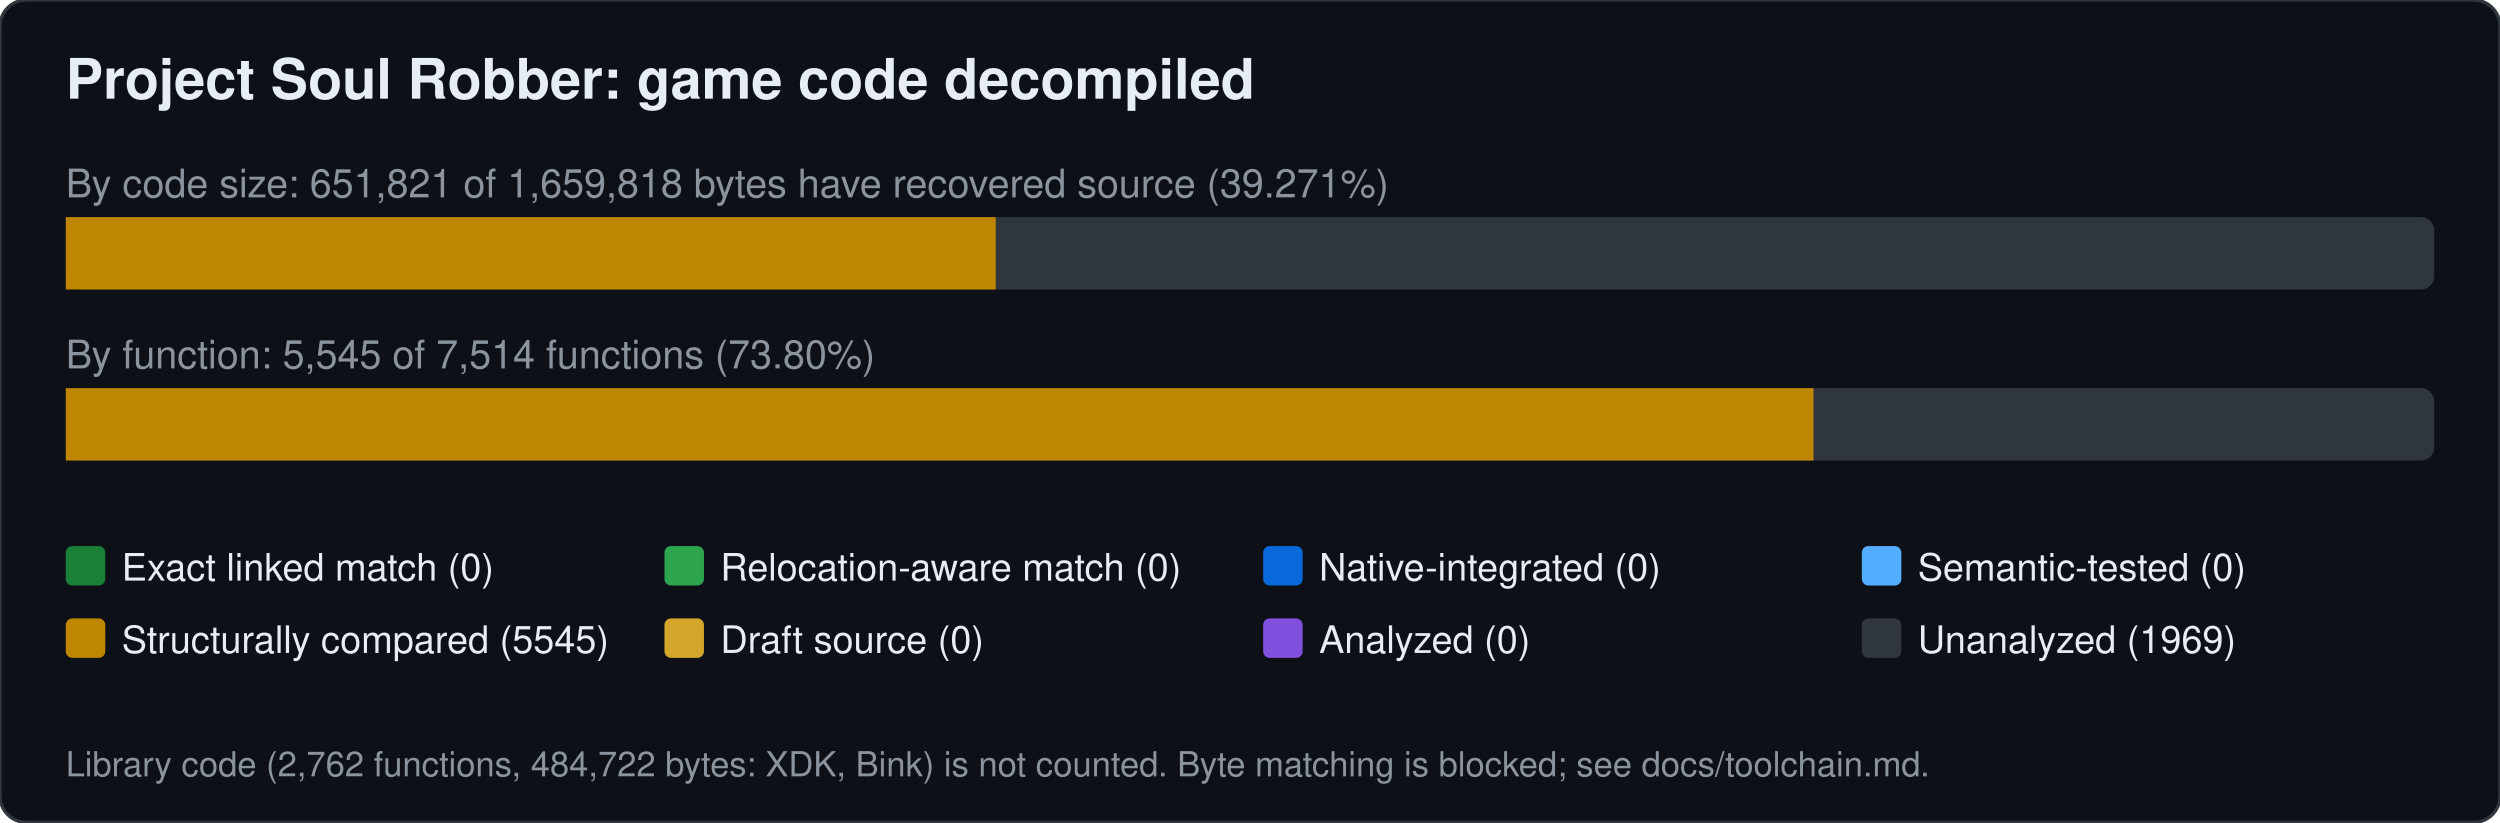
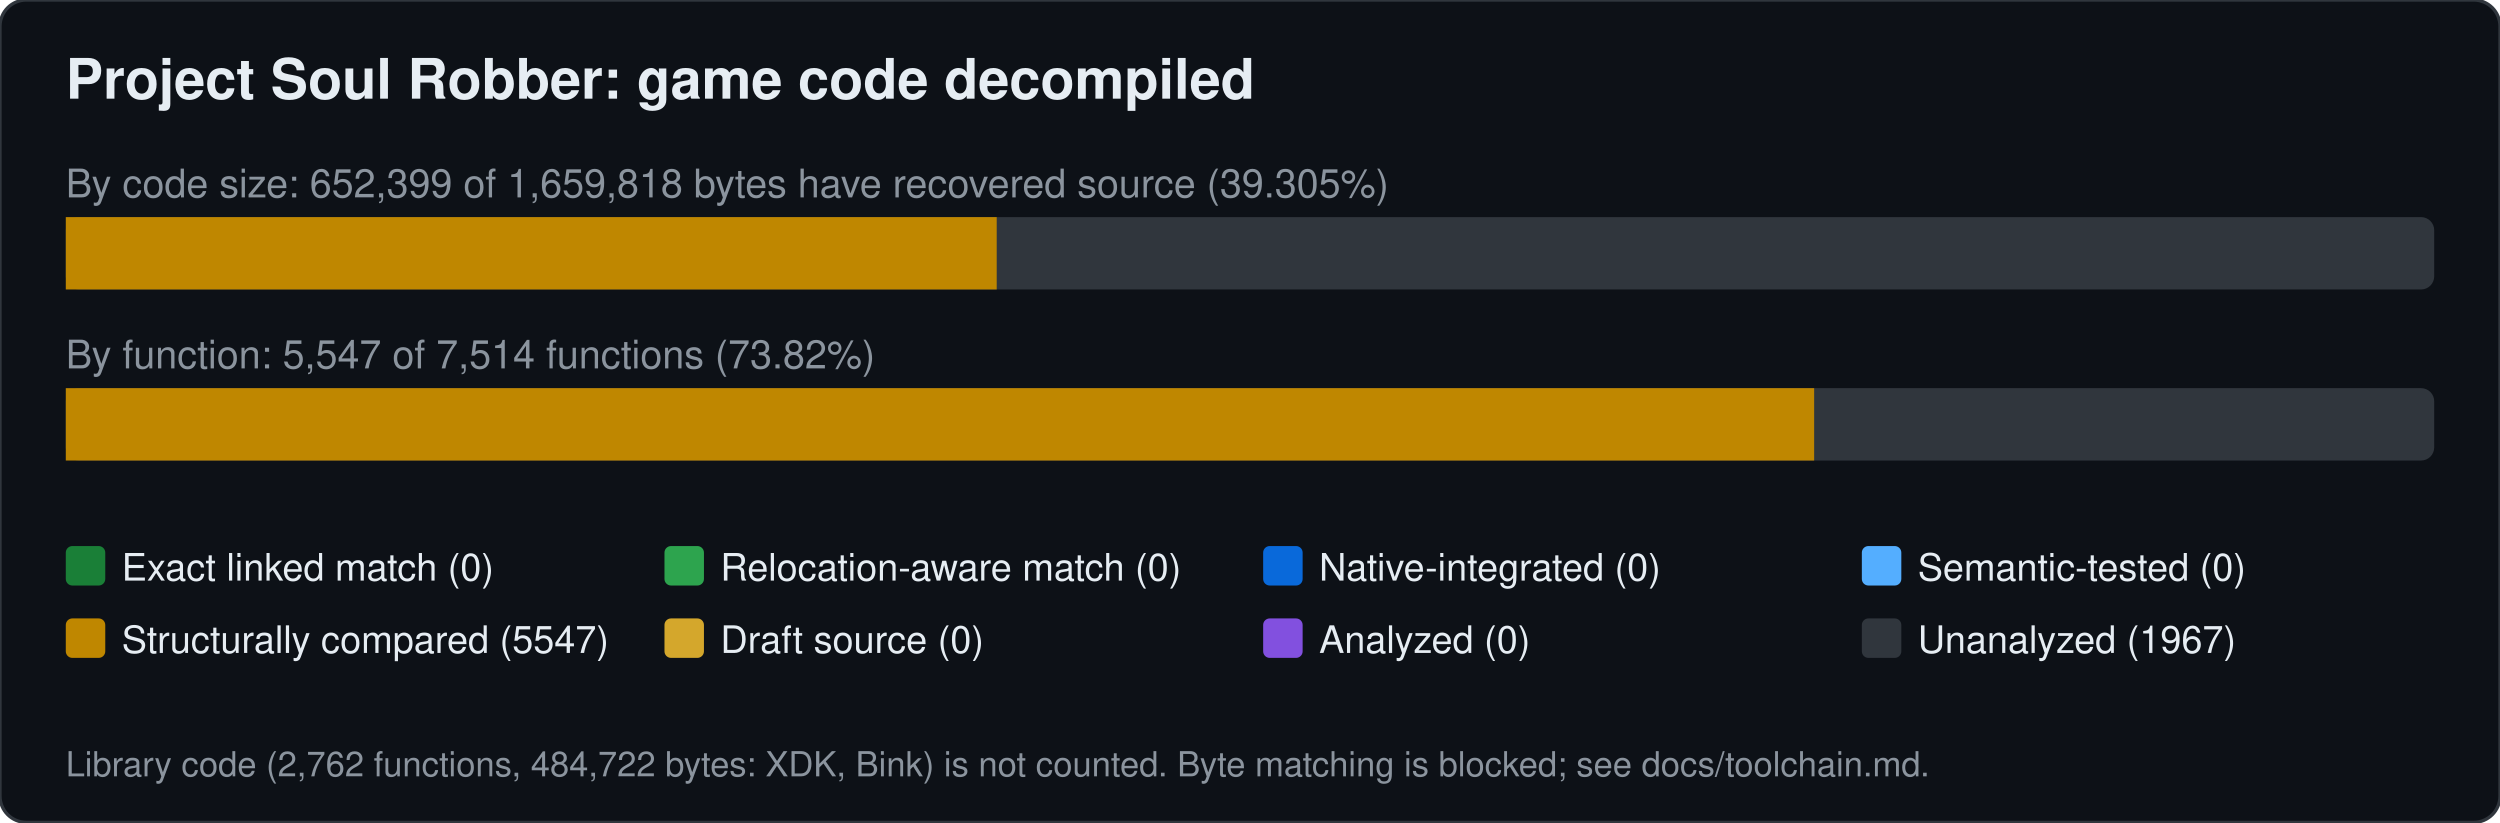
<svg xmlns="http://www.w3.org/2000/svg" width="760" height="250" viewBox="0 0 760 250" font-family="Segoe UI,Helvetica,Arial,sans-serif">
  <rect width="760" height="250" rx="8" fill="#0d1117" stroke="#30363d" />
  <text x="20" y="30" font-size="17" font-weight="600" fill="#e6edf3">Project Soul Robber: game code decompiled</text>
-   <text x="20" y="60" font-size="12" fill="#8b949e">By code size: 651,821 of 1,659,818 bytes have recovered source (39.271%)</text>
+   <text x="20" y="60" font-size="12" fill="#8b949e">By code size: 652,399 of 1,659,818 bytes have recovered source (39.305%)</text>
  <rect x="20" y="66" width="720" height="22" rx="4" fill="#30363d" />
-   <rect x="20.0" y="66" width="282.7" height="22" fill="#bf8700" />
-   <text x="20" y="112" font-size="12" fill="#8b949e">By function: 5,545 of 7,514 functions (73.80%)</text>
+   <rect x="20.0" y="66" width="283.0" height="22" fill="#bf8700" />
+   <text x="20" y="112" font-size="12" fill="#8b949e">By function: 5,547 of 7,514 functions (73.82%)</text>
  <rect x="20" y="118" width="720" height="22" rx="4" fill="#30363d" />
-   <rect x="20.0" y="118" width="531.3" height="22" fill="#bf8700" />
+   <rect x="20.0" y="118" width="531.5" height="22" fill="#bf8700" />
  <rect x="20" y="166" width="12" height="12" rx="2" fill="#1a7f37" />
  <text x="37" y="176.5" font-size="11.5" fill="#e6edf3">Exact linked match (0)</text>
  <rect x="202" y="166" width="12" height="12" rx="2" fill="#2da44e" />
  <text x="219" y="176.5" font-size="11.5" fill="#e6edf3">Relocation-aware match (0)</text>
  <rect x="384" y="166" width="12" height="12" rx="2" fill="#0969da" />
  <text x="401" y="176.5" font-size="11.5" fill="#e6edf3">Native-integrated (0)</text>
  <rect x="566" y="166" width="12" height="12" rx="2" fill="#54aeff" />
  <text x="583" y="176.5" font-size="11.5" fill="#e6edf3">Semantic-tested (0)</text>
  <rect x="20" y="188" width="12" height="12" rx="2" fill="#bf8700" />
-   <text x="37" y="198.5" font-size="11.5" fill="#e6edf3">Structurally compared (5545)</text>
+   <text x="37" y="198.5" font-size="11.5" fill="#e6edf3">Structurally compared (5547)</text>
  <rect x="202" y="188" width="12" height="12" rx="2" fill="#d4a72c" />
  <text x="219" y="198.5" font-size="11.5" fill="#e6edf3">Draft source (0)</text>
  <rect x="384" y="188" width="12" height="12" rx="2" fill="#8250df" />
  <text x="401" y="198.5" font-size="11.5" fill="#e6edf3">Analyzed (0)</text>
  <rect x="566" y="188" width="12" height="12" rx="2" fill="#30363d" />
-   <text x="583" y="198.5" font-size="11.5" fill="#e6edf3">Unanalyzed (1969)</text>
+   <text x="583" y="198.5" font-size="11.5" fill="#e6edf3">Unanalyzed (1967)</text>
  <text x="20" y="236" font-size="10.5" fill="#8b949e">Library code (2,762 functions, 484,722 bytes: XDK, Bink) is not counted. Byte matching is blocked; see docs/toolchain.md.</text>
</svg>
